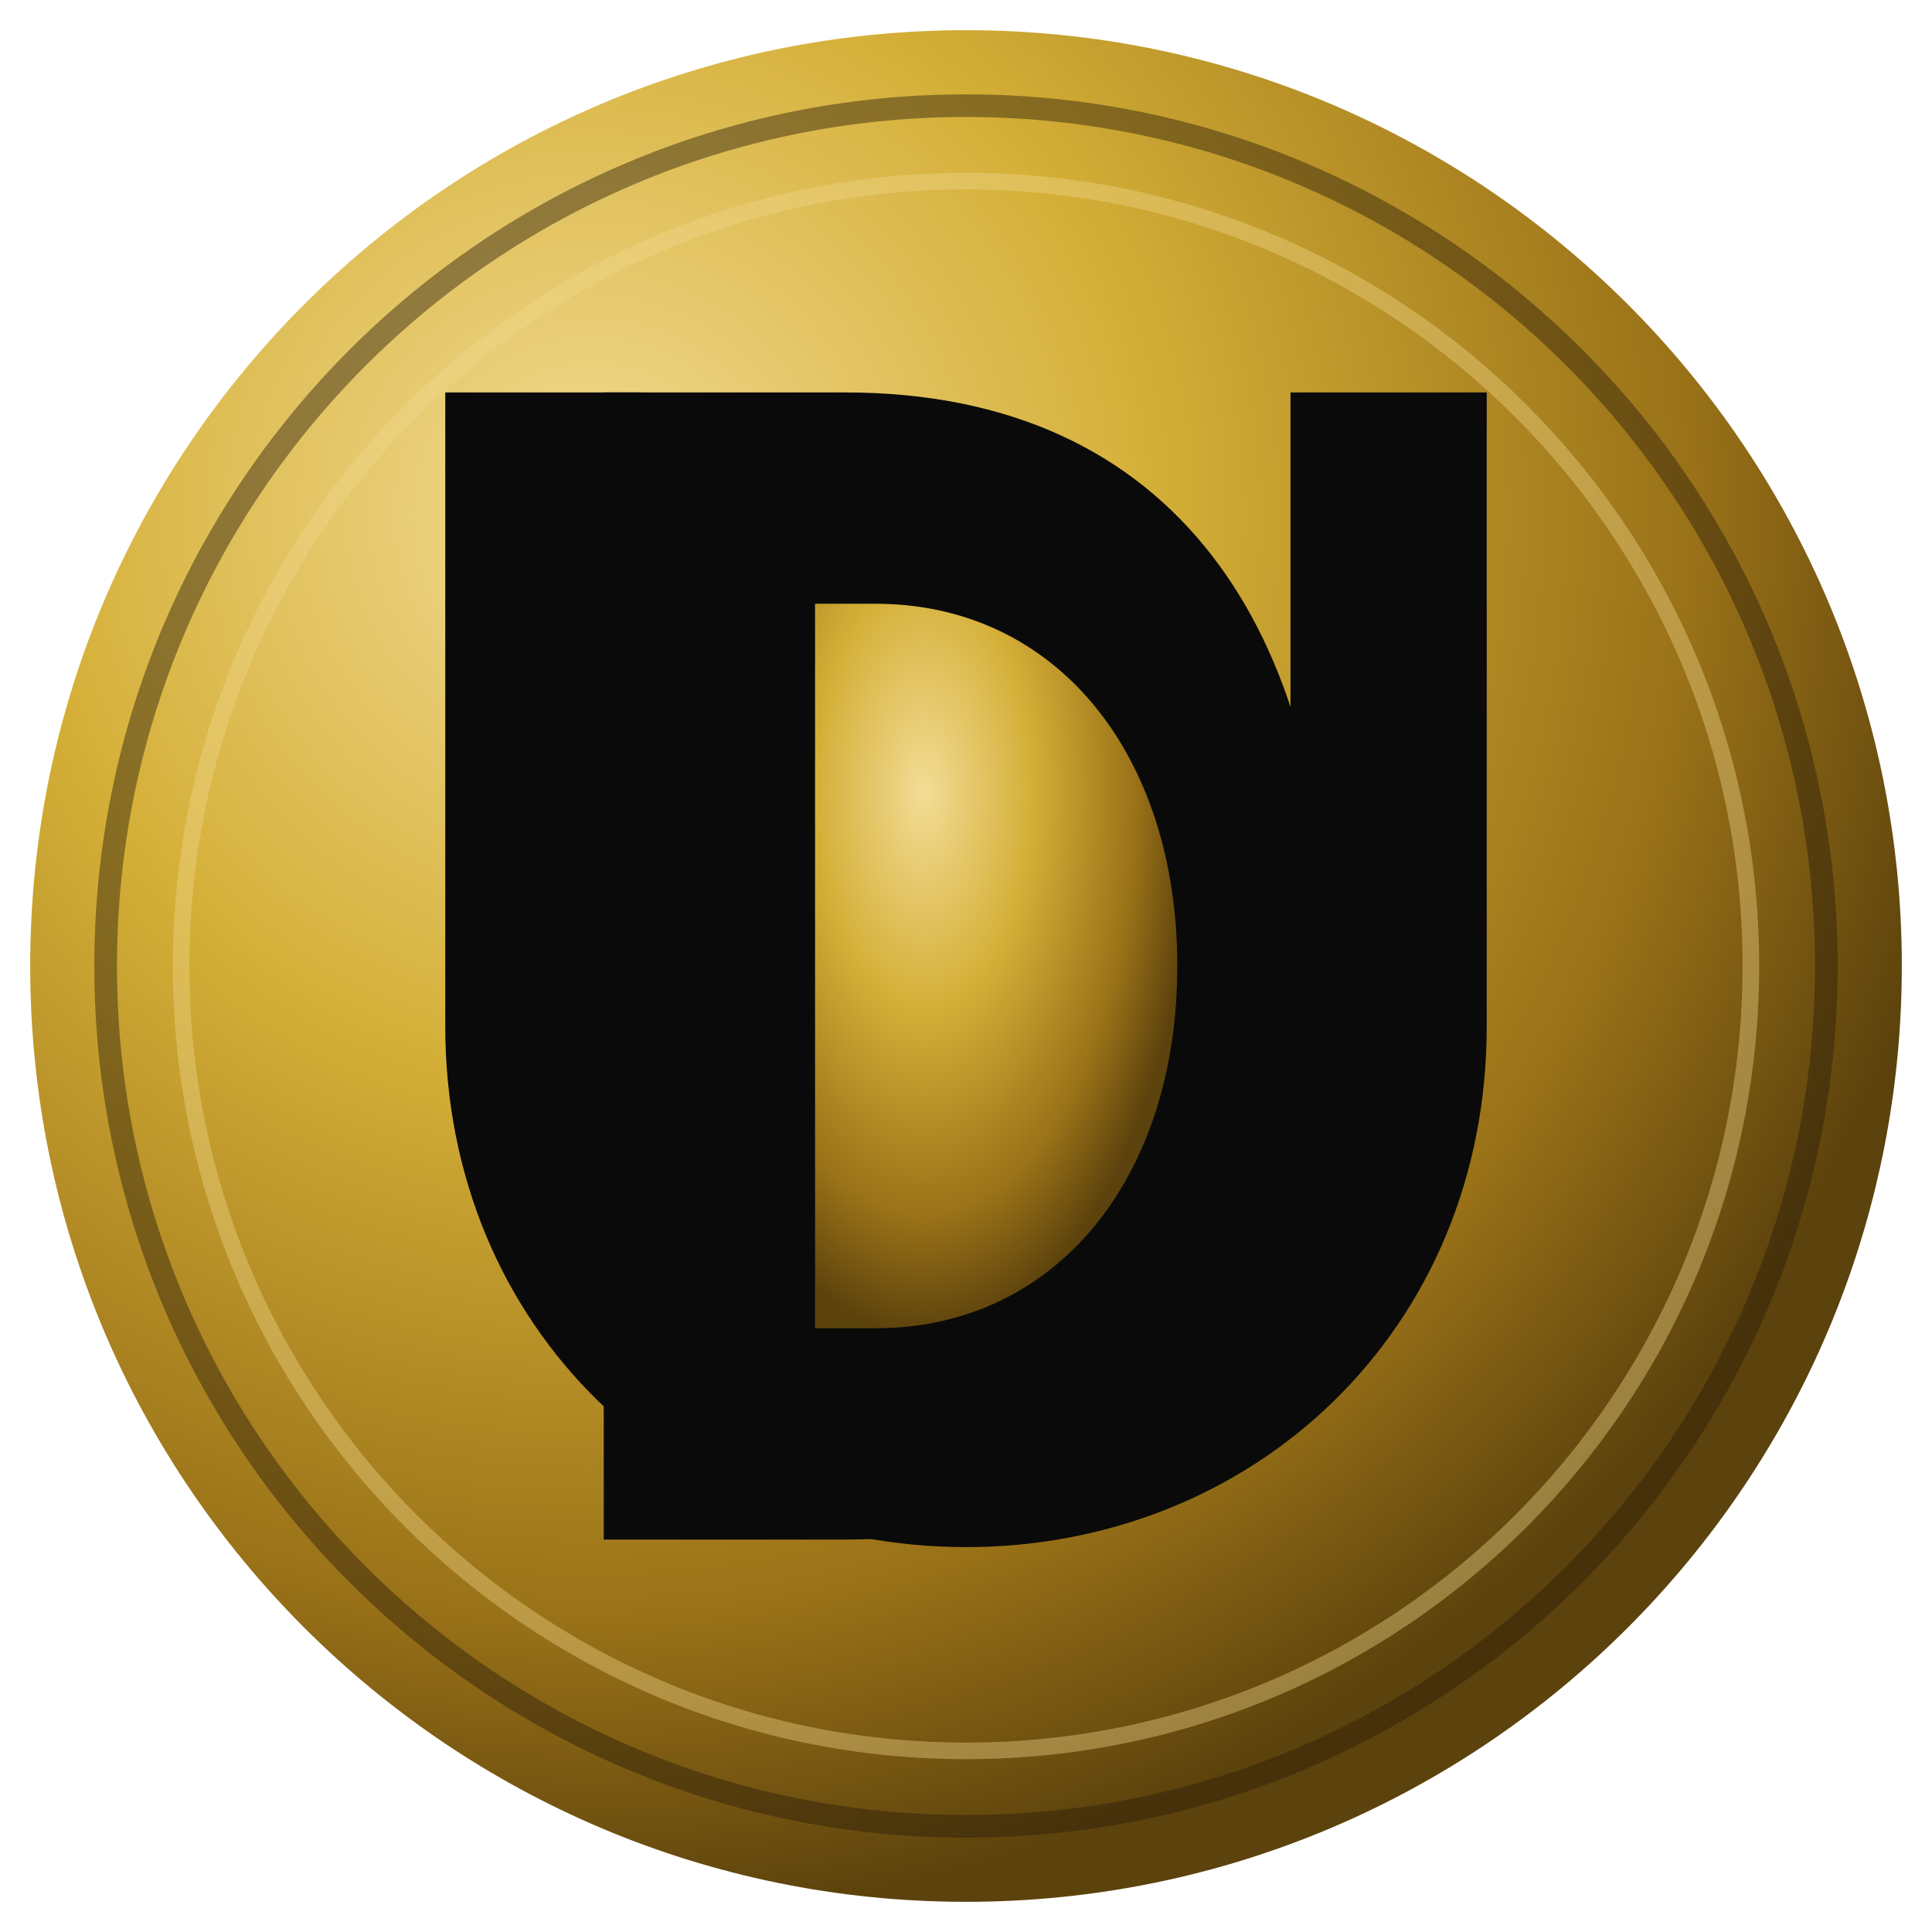
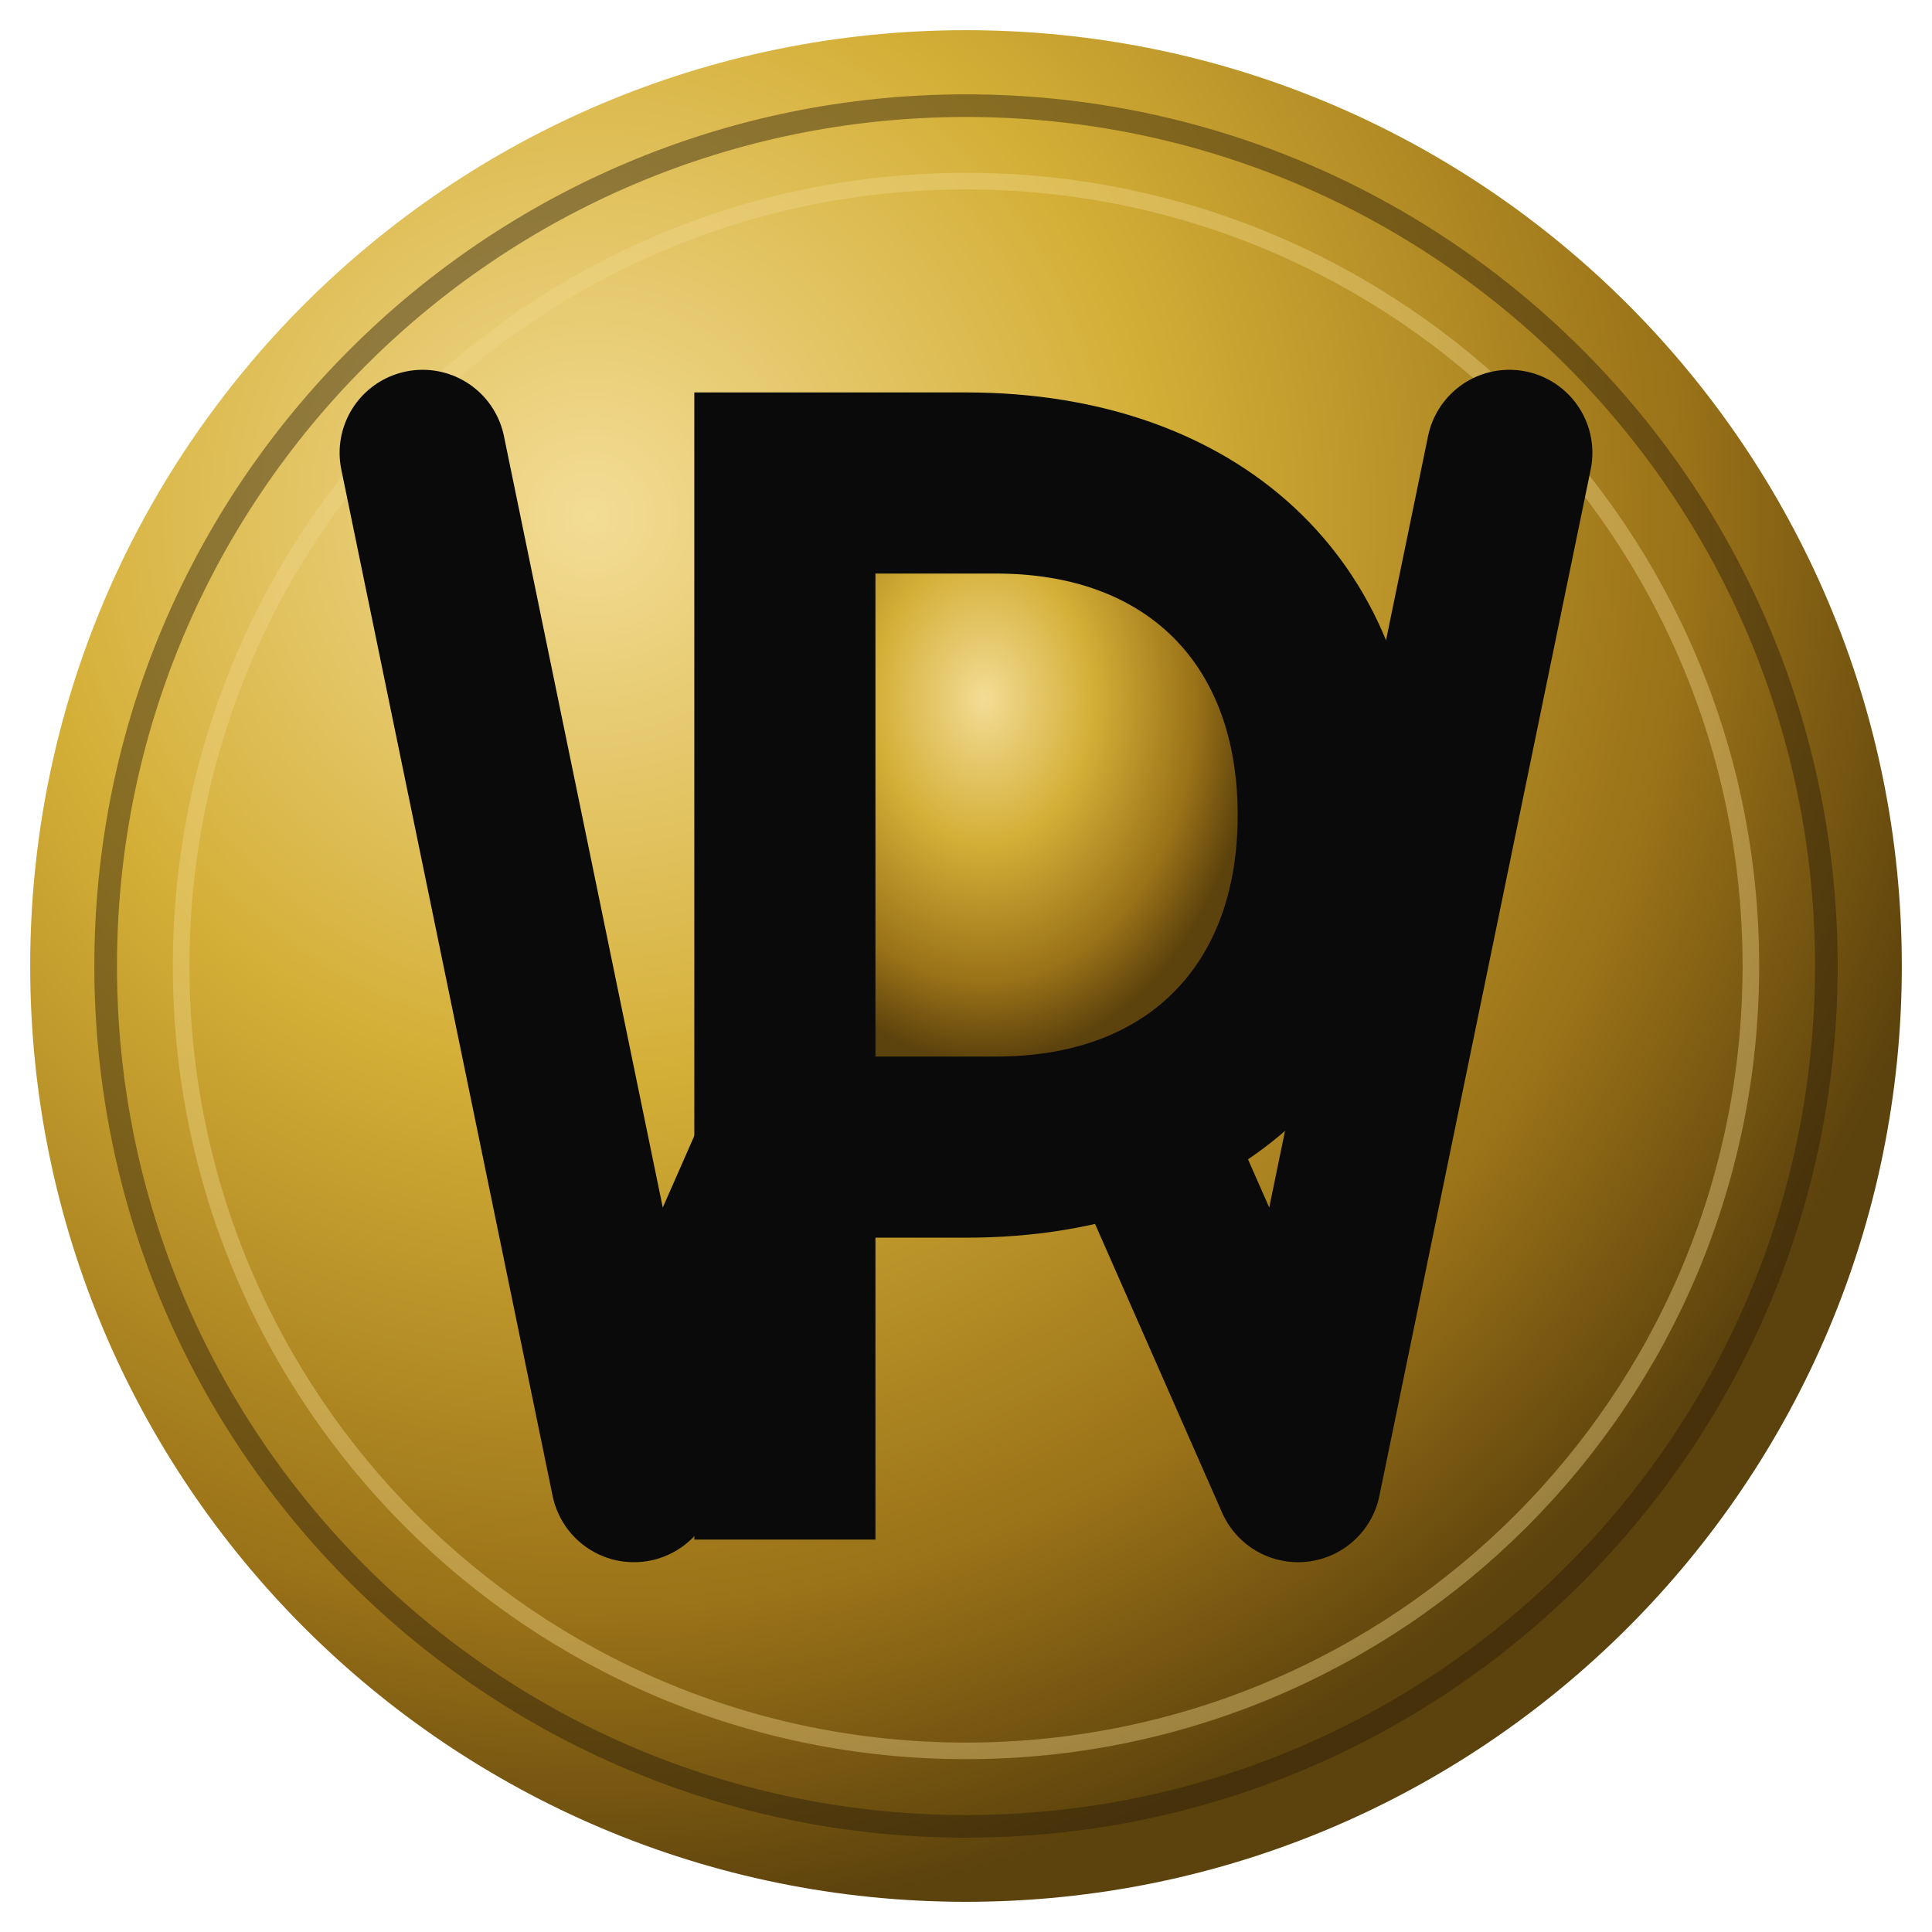
- <svg xmlns="http://www.w3.org/2000/svg" viewBox="0 0 128 128" role="img" aria-label="Undisclosed UD monogram — D centered in front of U">
+ <svg xmlns="http://www.w3.org/2000/svg" viewBox="0 0 128 128" role="img" aria-label="Wellpept WP monogram — P centered in front of W">
  <defs>
    <radialGradient id="g" cx="30%" cy="26%" r="75%">
      <stop offset="0%" stop-color="#f3dc95" />
      <stop offset="40%" stop-color="#d4af37" />
      <stop offset="78%" stop-color="#9a7218" />
      <stop offset="100%" stop-color="#5c420c" />
    </radialGradient>
  </defs>
  <circle cx="64" cy="64" r="62" fill="url(#g)" />
  <circle cx="64" cy="64" r="57" fill="none" stroke="#2a1c08" stroke-width="1.5" opacity="0.45" />
  <circle cx="64" cy="64" r="52" fill="none" stroke="#f0d78c" stroke-width="1.1" opacity="0.4" />
-   <path fill="none" stroke="#0a0a0a" stroke-width="13" stroke-linecap="butt" stroke-linejoin="round" d="M36 26v42c0 16.5 12.5 28 28 28s28-11.5 28-28V26" />
-   <path fill="#0a0a0a" d="M40 26H56C78 26 88 42 88 64S78 102 56 102H40V26Z" />
-   <path fill="url(#g)" d="M54 40H58C70 40 78 50 78 64S70 88 58 88H54V40Z" />
+   <path fill="none" stroke="#0a0a0a" stroke-width="11" stroke-linecap="round" stroke-linejoin="round" d="M28 30 L42 98 L64 48 L86 98 L100 30" />
+   <path fill="#0a0a0a" d="M46 26h18c18 0 30 11 30 28s-12 28-30 28H58v20H46V26z" />
+   <path fill="url(#g)" d="M58 38h8c10 0 16 6 16 16s-6 16-16 16h-8V38z" />
</svg>
